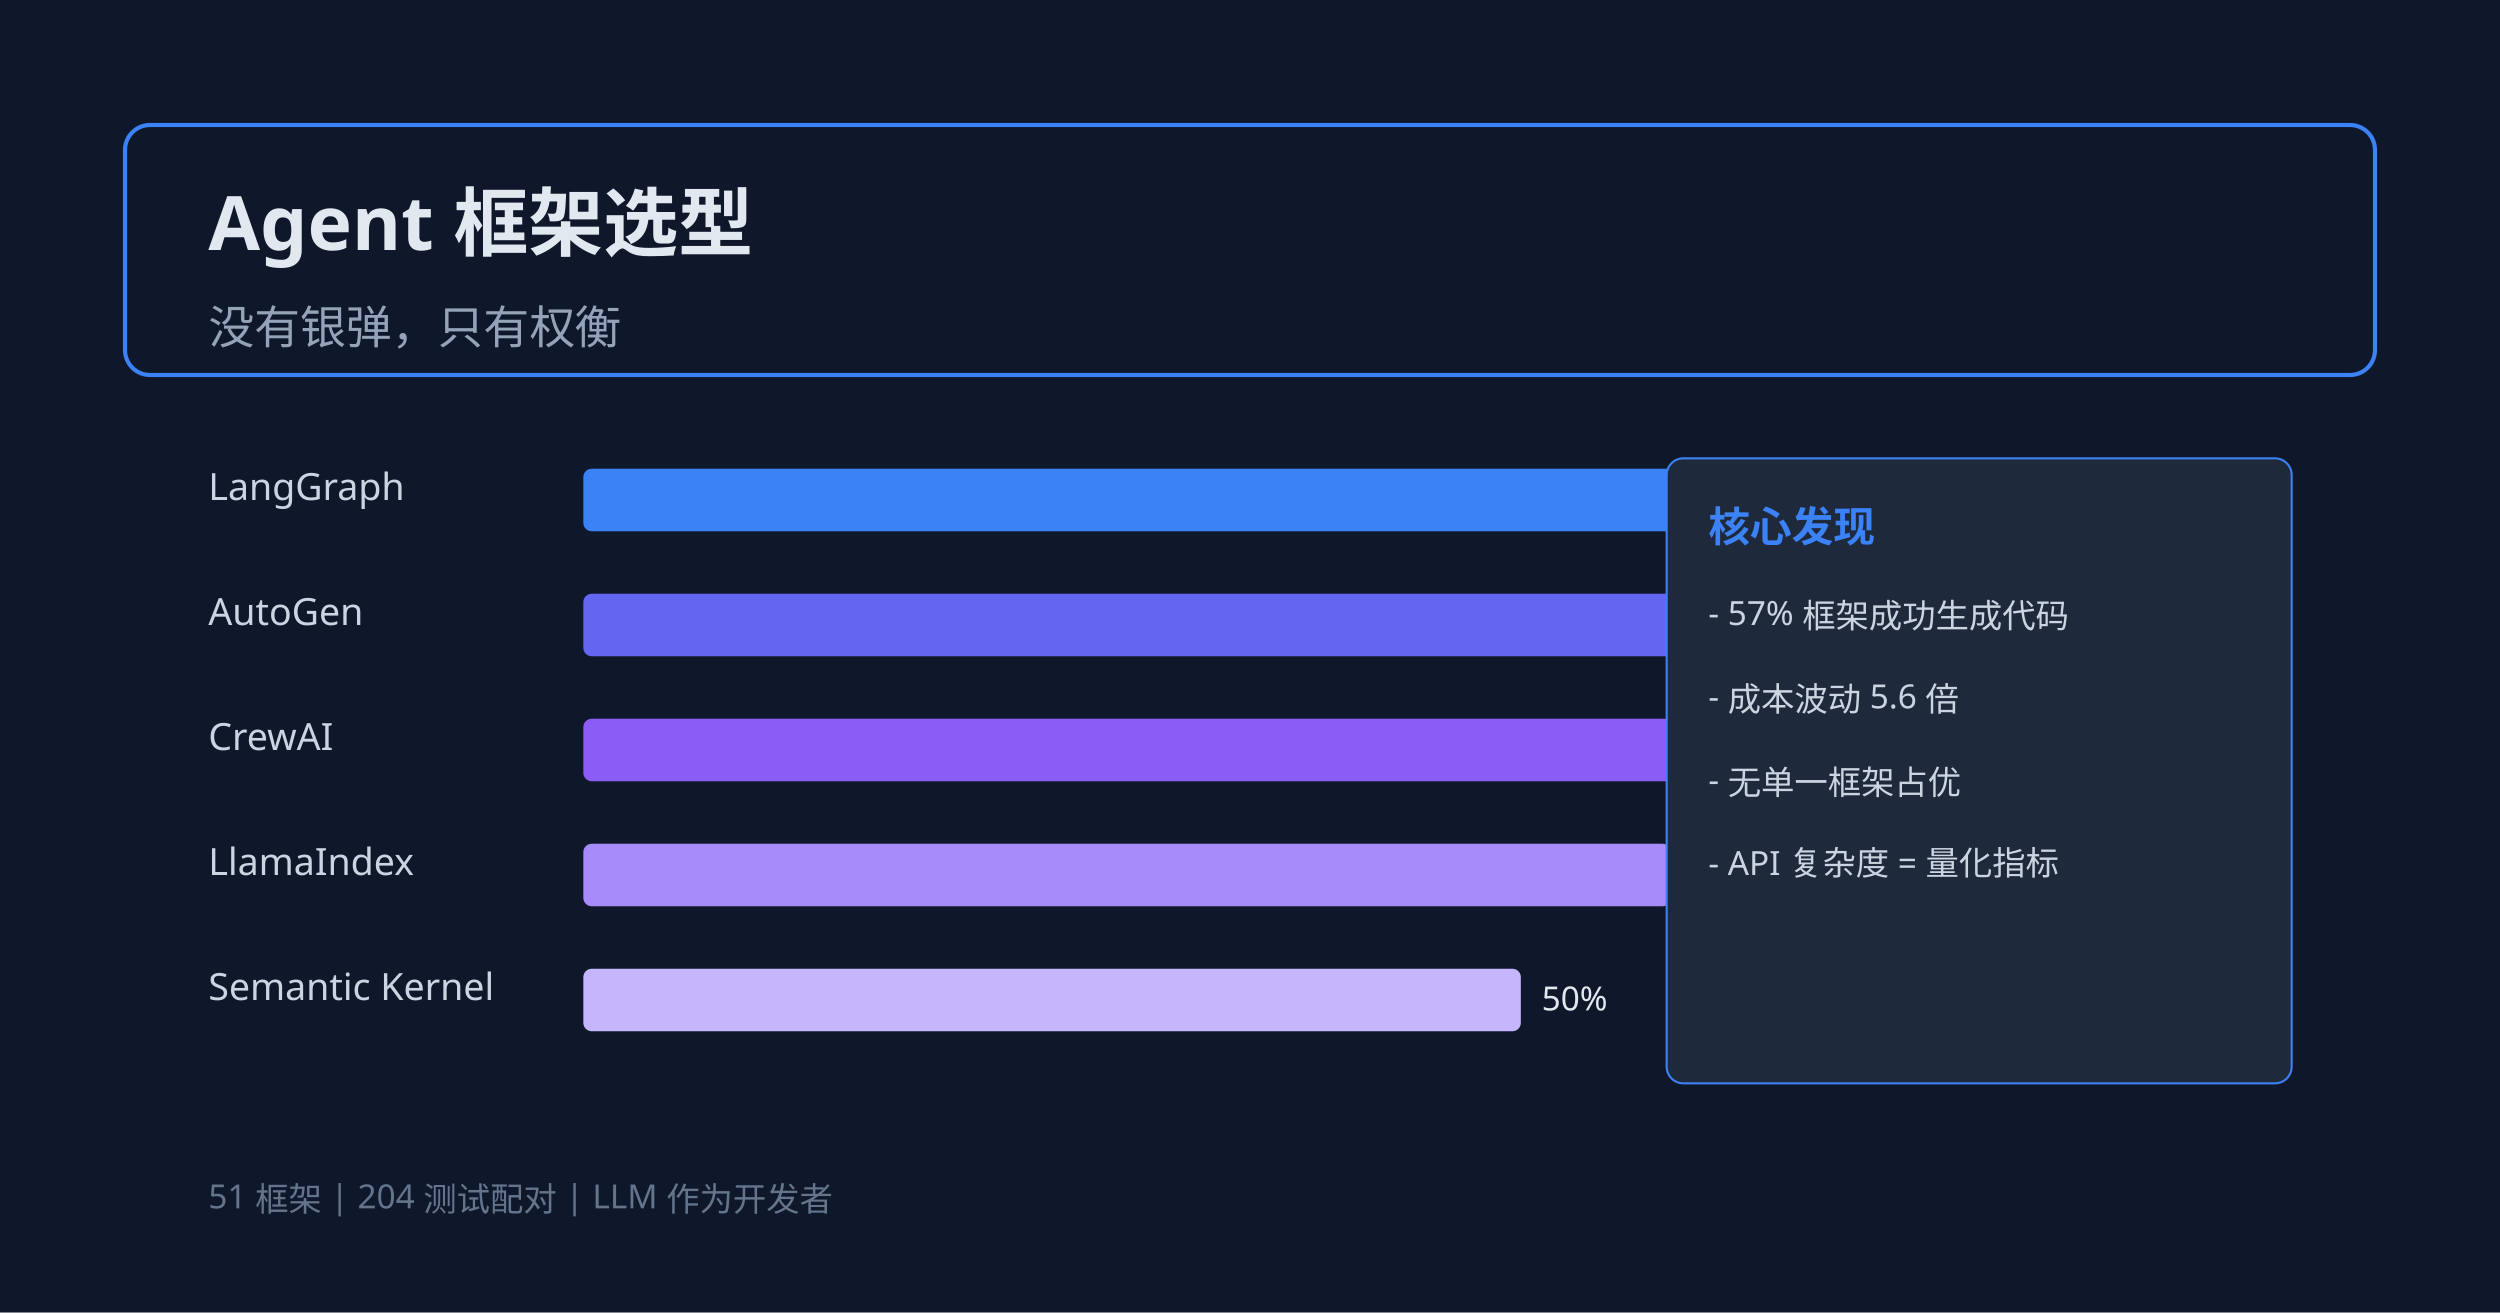
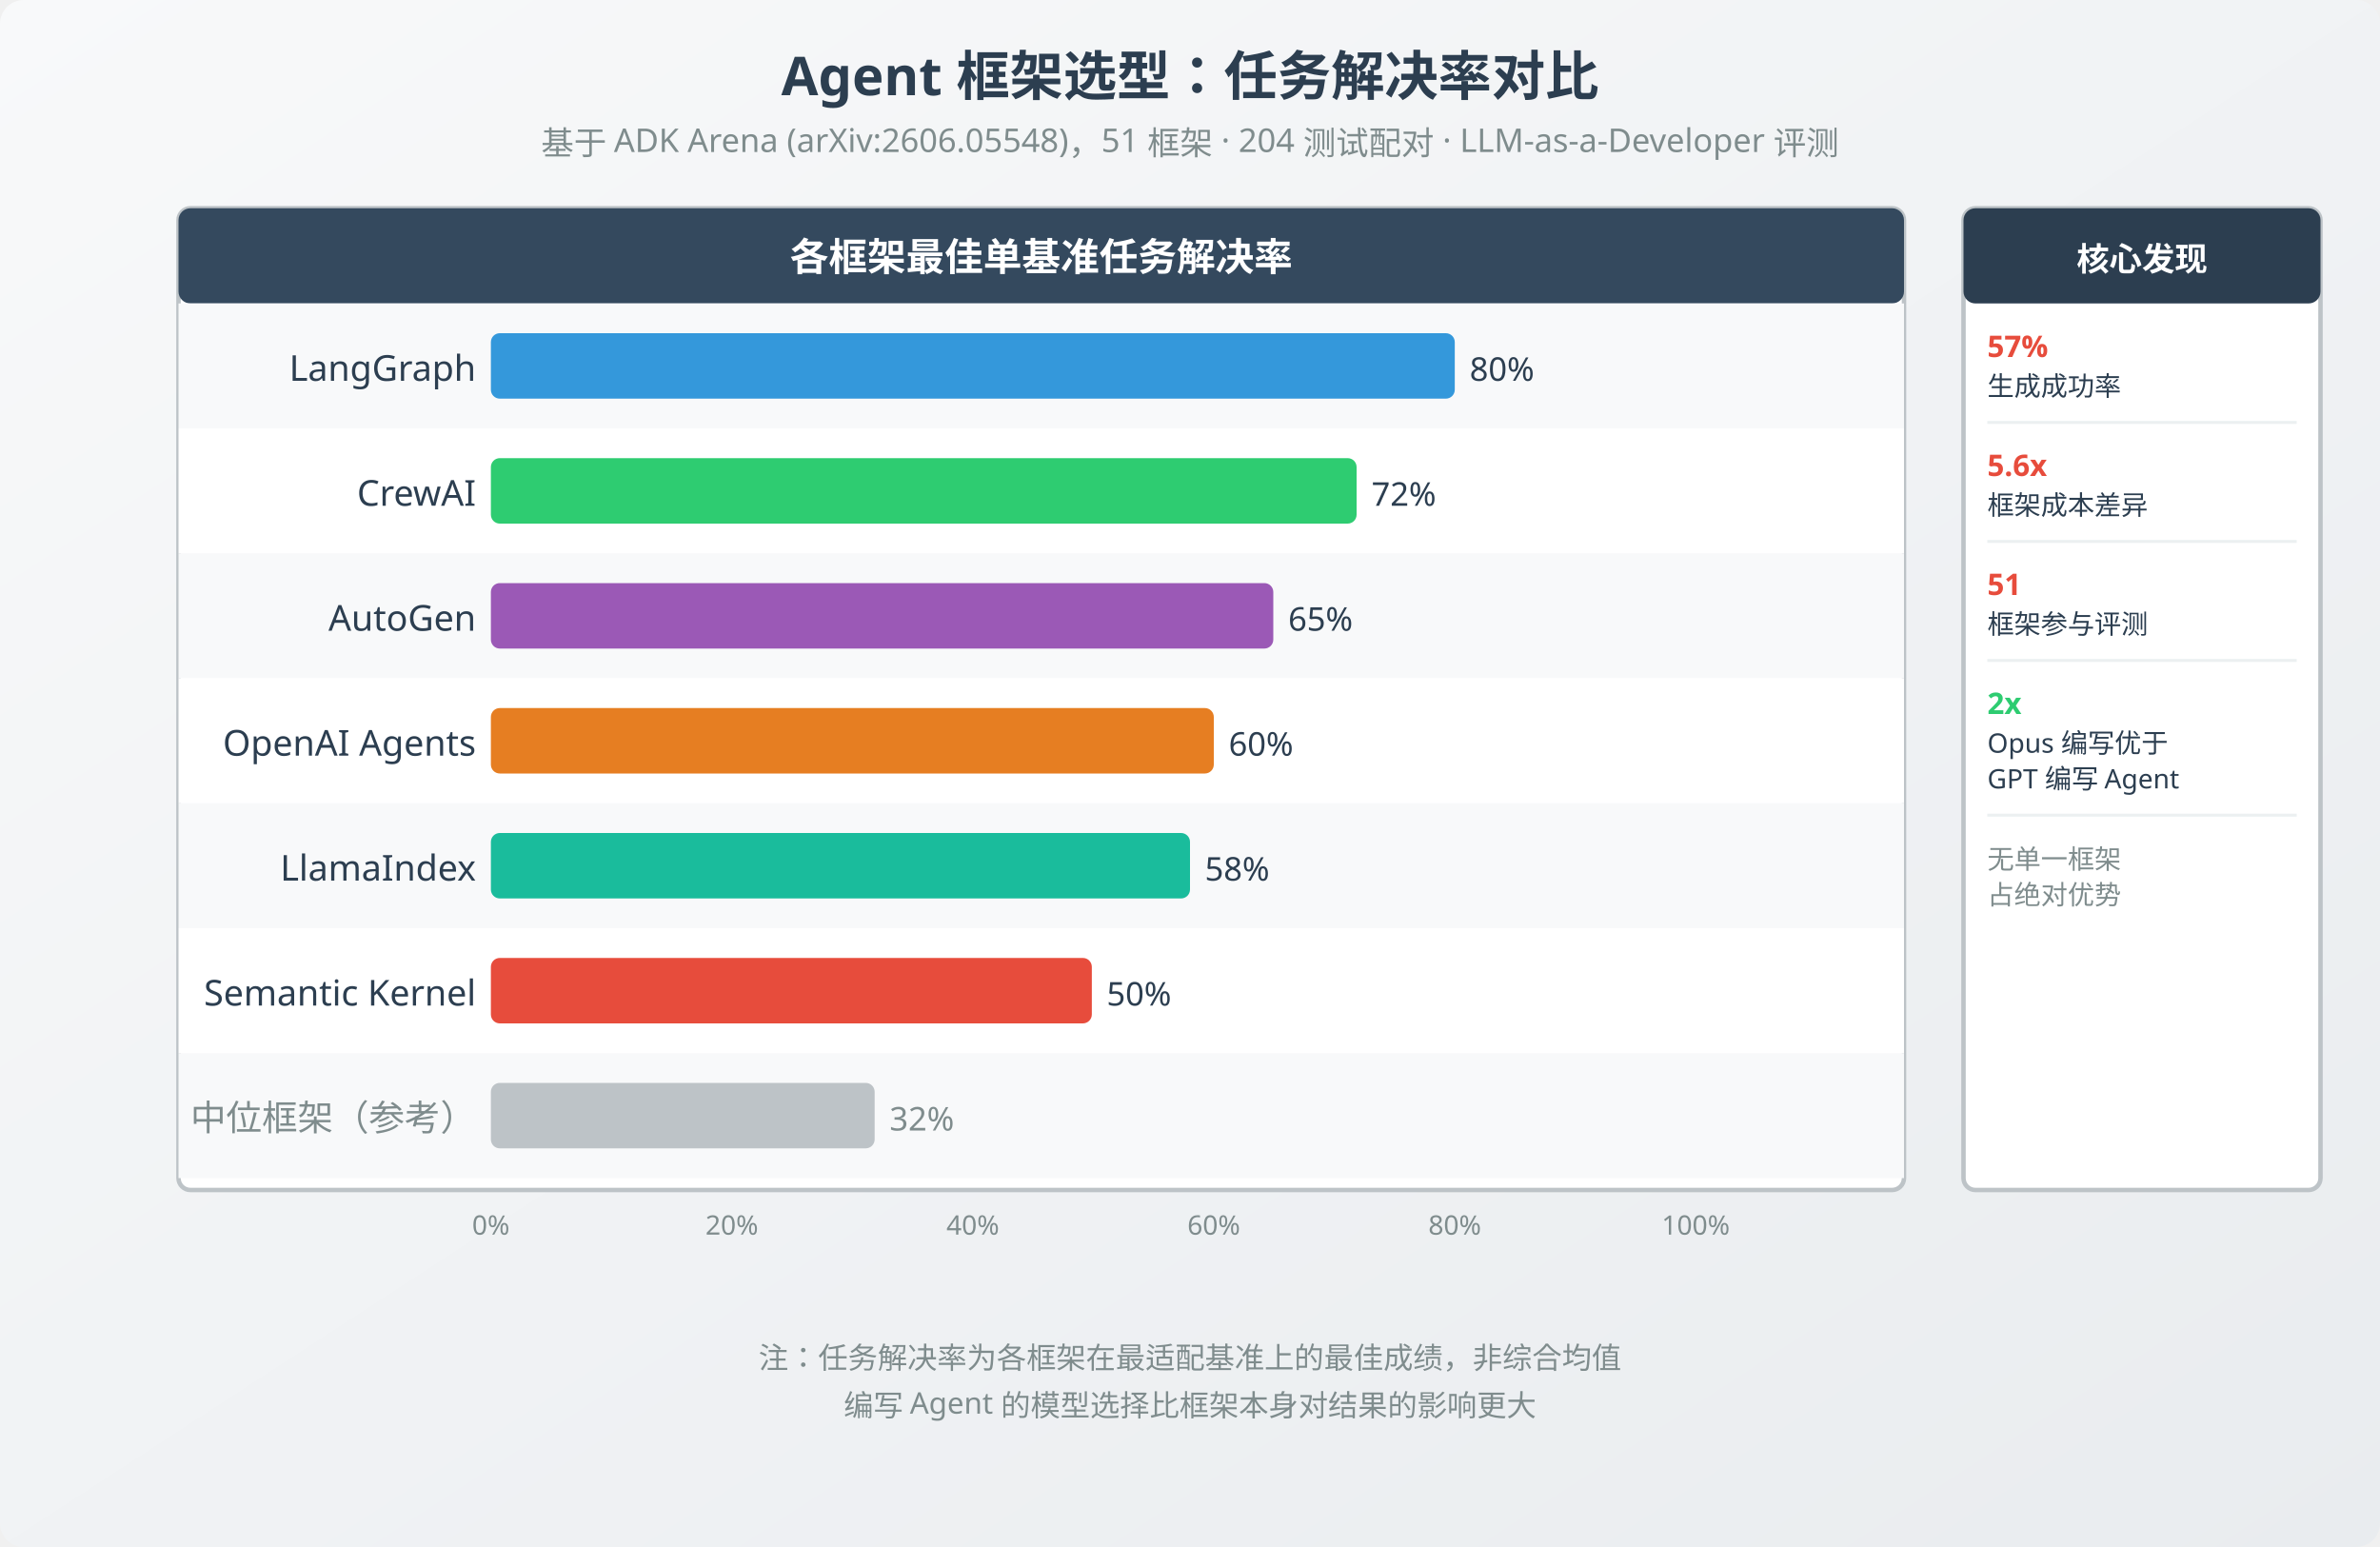
- <svg xmlns="http://www.w3.org/2000/svg" baseProfile="full" height="630" version="1.1" viewBox="0 0 1200 630" width="1200">
-   <defs />
-   <rect fill="#0f172a" height="630" width="1200" x="0" y="0" />
-   <rect fill="none" height="120" rx="12" stroke="#3b82f6" stroke-width="2" width="1080" x="60" y="60" />
-   <text fill="#e2e8f0" font-family="sans-serif" font-size="36" font-weight="bold" x="100" y="120">Agent 框架选型</text>
-   <text fill="#94a3b8" font-family="sans-serif" font-size="22" x="100" y="165">没有银弹，只有权衡</text>
-   <text fill="#cbd5e1" font-family="sans-serif" font-size="18" x="100" y="240">LangGraph</text>
-   <rect fill="#3b82f6" height="30" rx="4" width="720" x="280" y="225" />
-   <text fill="#e2e8f0" font-family="sans-serif" font-size="16" x="1010" y="245">80%</text>
-   <text fill="#cbd5e1" font-family="sans-serif" font-size="18" x="100" y="300">AutoGen</text>
-   <rect fill="#6366f1" height="30" rx="4" width="585" x="280" y="285" />
-   <text fill="#e2e8f0" font-family="sans-serif" font-size="16" x="875" y="305">65%</text>
-   <text fill="#cbd5e1" font-family="sans-serif" font-size="18" x="100" y="360">CrewAI</text>
-   <rect fill="#8b5cf6" height="30" rx="4" width="648" x="280" y="345" />
-   <text fill="#e2e8f0" font-family="sans-serif" font-size="16" x="938" y="365">72%</text>
-   <text fill="#cbd5e1" font-family="sans-serif" font-size="18" x="100" y="420">LlamaIndex</text>
-   <rect fill="#a78bfa" height="30" rx="4" width="522" x="280" y="405" />
-   <text fill="#e2e8f0" font-family="sans-serif" font-size="16" x="812" y="425">58%</text>
-   <text fill="#cbd5e1" font-family="sans-serif" font-size="18" x="100" y="480">Semantic Kernel</text>
-   <rect fill="#c4b5fd" height="30" rx="4" width="450" x="280" y="465" />
-   <text fill="#e2e8f0" font-family="sans-serif" font-size="16" x="740" y="485">50%</text>
-   <rect fill="#1e293b" height="300" rx="8" stroke="#3b82f6" stroke-width="1" width="300" x="800" y="220" />
-   <text fill="#3b82f6" font-family="sans-serif" font-size="20" font-weight="bold" x="820" y="260">核心发现</text>
-   <text fill="#cbd5e1" font-family="sans-serif" font-size="16" x="820" y="300">- 57% 框架成功生成代码</text>
-   <text fill="#cbd5e1" font-family="sans-serif" font-size="16" x="820" y="340">- 成本波动 5.6 倍</text>
-   <text fill="#cbd5e1" font-family="sans-serif" font-size="16" x="820" y="380">- 无单一框架占优</text>
-   <text fill="#cbd5e1" font-family="sans-serif" font-size="16" x="820" y="420">- API 复杂度 = 量化指标</text>
-   <text fill="#64748b" font-family="sans-serif" font-size="16" x="100" y="580">51 框架 | 204 测试配对 | LLM 作为开发者</text>
+ <svg xmlns="http://www.w3.org/2000/svg" viewBox="0 0 800 520" font-family="'PingFang SC', 'Microsoft YaHei', sans-serif">
+   <defs>
+     <linearGradient id="bgGrad" x1="0%" y1="0%" x2="100%" y2="100%">
+       <stop offset="0%" style="stop-color:#f8f9fa;stop-opacity:1" />
+       <stop offset="100%" style="stop-color:#e9ecef;stop-opacity:1" />
+     </linearGradient>
+   </defs>
+   <rect width="800" height="520" fill="url(#bgGrad)" rx="8" />
+   <text x="400" y="32" text-anchor="middle" font-size="18" font-weight="bold" fill="#2c3e50">Agent 框架选型：任务解决率对比</text>
+   <text x="400" y="52" text-anchor="middle" font-size="11" fill="#7f8c8d">基于 ADK Arena (arXiv:2606.05548)，51 框架 · 204 测试配对 · LLM-as-a-Developer 评测</text>
+   <rect x="60" y="70" width="580" height="330" fill="#ffffff" stroke="#bdc3c7" stroke-width="1.5" rx="4" />
+   <rect x="60" y="70" width="580" height="32" fill="#34495e" rx="4" />
+   <text x="350" y="91" text-anchor="middle" font-size="13" font-weight="bold" fill="#ffffff">各框架最佳单基准任务解决率</text>
+   <rect x="60" y="102" width="580" height="42" fill="#f8f9fa" />
+   <text x="160" y="128" text-anchor="end" font-size="12" fill="#2c3e50">LangGraph</text>
+   <rect x="165" y="112" width="324" height="22" fill="#3498db" rx="3" />
+   <text x="494" y="128" font-size="11" fill="#2c3e50">80%</text>
+   <rect x="60" y="144" width="580" height="42" fill="#ffffff" />
+   <text x="160" y="170" text-anchor="end" font-size="12" fill="#2c3e50">CrewAI</text>
+   <rect x="165" y="154" width="291" height="22" fill="#2ecc71" rx="3" />
+   <text x="461" y="170" font-size="11" fill="#2c3e50">72%</text>
+   <rect x="60" y="186" width="580" height="42" fill="#f8f9fa" />
+   <text x="160" y="212" text-anchor="end" font-size="12" fill="#2c3e50">AutoGen</text>
+   <rect x="165" y="196" width="263" height="22" fill="#9b59b6" rx="3" />
+   <text x="433" y="212" font-size="11" fill="#2c3e50">65%</text>
+   <rect x="60" y="228" width="580" height="42" fill="#ffffff" />
+   <text x="160" y="254" text-anchor="end" font-size="12" fill="#2c3e50">OpenAI Agents</text>
+   <rect x="165" y="238" width="243" height="22" fill="#e67e22" rx="3" />
+   <text x="413" y="254" font-size="11" fill="#2c3e50">60%</text>
+   <rect x="60" y="270" width="580" height="42" fill="#f8f9fa" />
+   <text x="160" y="296" text-anchor="end" font-size="12" fill="#2c3e50">LlamaIndex</text>
+   <rect x="165" y="280" width="235" height="22" fill="#1abc9c" rx="3" />
+   <text x="405" y="296" font-size="11" fill="#2c3e50">58%</text>
+   <rect x="60" y="312" width="580" height="42" fill="#ffffff" />
+   <text x="160" y="338" text-anchor="end" font-size="12" fill="#2c3e50">Semantic Kernel</text>
+   <rect x="165" y="322" width="202" height="22" fill="#e74c3c" rx="3" />
+   <text x="372" y="338" font-size="11" fill="#2c3e50">50%</text>
+   <rect x="60" y="354" width="580" height="42" fill="#f8f9fa" />
+   <text x="160" y="380" text-anchor="end" font-size="12" fill="#7f8c8d">中位框架（参考）</text>
+   <rect x="165" y="364" width="129" height="22" fill="#bdc3c7" rx="3" />
+   <text x="299" y="380" font-size="11" fill="#7f8c8d">32%</text>
+   <line x1="165" y1="400" x2="570" y2="400" stroke="#bdc3c7" stroke-width="1" />
+   <text x="165" y="415" text-anchor="middle" font-size="9" fill="#7f8c8d">0%</text>
+   <text x="246" y="415" text-anchor="middle" font-size="9" fill="#7f8c8d">20%</text>
+   <text x="327" y="415" text-anchor="middle" font-size="9" fill="#7f8c8d">40%</text>
+   <text x="408" y="415" text-anchor="middle" font-size="9" fill="#7f8c8d">60%</text>
+   <text x="489" y="415" text-anchor="middle" font-size="9" fill="#7f8c8d">80%</text>
+   <text x="570" y="415" text-anchor="middle" font-size="9" fill="#7f8c8d">100%</text>
+   <rect x="660" y="70" width="120" height="330" fill="#ffffff" stroke="#bdc3c7" stroke-width="1.5" rx="4" />
+   <rect x="660" y="70" width="120" height="32" fill="#2c3e50" rx="4" />
+   <text x="720" y="91" text-anchor="middle" font-size="11" font-weight="bold" fill="#ffffff">核心发现</text>
+   <text x="668" y="120" font-size="10" fill="#e74c3c" font-weight="bold">57%</text>
+   <text x="668" y="133" font-size="9" fill="#2c3e50">生成成功率</text>
+   <line x1="668" y1="142" x2="772" y2="142" stroke="#ecf0f1" stroke-width="1" />
+   <text x="668" y="160" font-size="10" fill="#e74c3c" font-weight="bold">5.6x</text>
+   <text x="668" y="173" font-size="9" fill="#2c3e50">框架成本差异</text>
+   <line x1="668" y1="182" x2="772" y2="182" stroke="#ecf0f1" stroke-width="1" />
+   <text x="668" y="200" font-size="10" fill="#e74c3c" font-weight="bold">51</text>
+   <text x="668" y="213" font-size="9" fill="#2c3e50">框架参与评测</text>
+   <line x1="668" y1="222" x2="772" y2="222" stroke="#ecf0f1" stroke-width="1" />
+   <text x="668" y="240" font-size="10" fill="#2ecc71" font-weight="bold">2x</text>
+   <text x="668" y="253" font-size="9" fill="#2c3e50">Opus 编写优于</text>
+   <text x="668" y="265" font-size="9" fill="#2c3e50">GPT 编写 Agent</text>
+   <line x1="668" y1="274" x2="772" y2="274" stroke="#ecf0f1" stroke-width="1" />
+   <text x="668" y="292" font-size="9" fill="#7f8c8d">无单一框架</text>
+   <text x="668" y="304" font-size="9" fill="#7f8c8d">占绝对优势</text>
+   <text x="400" y="460" text-anchor="middle" font-size="10" fill="#7f8c8d">注：任务解决率为各框架在最适配基准上的最佳成绩，非综合均值</text>
+   <text x="400" y="476" text-anchor="middle" font-size="10" fill="#7f8c8d">编写 Agent 的模型选择比框架本身对结果的影响更大</text>
</svg>
